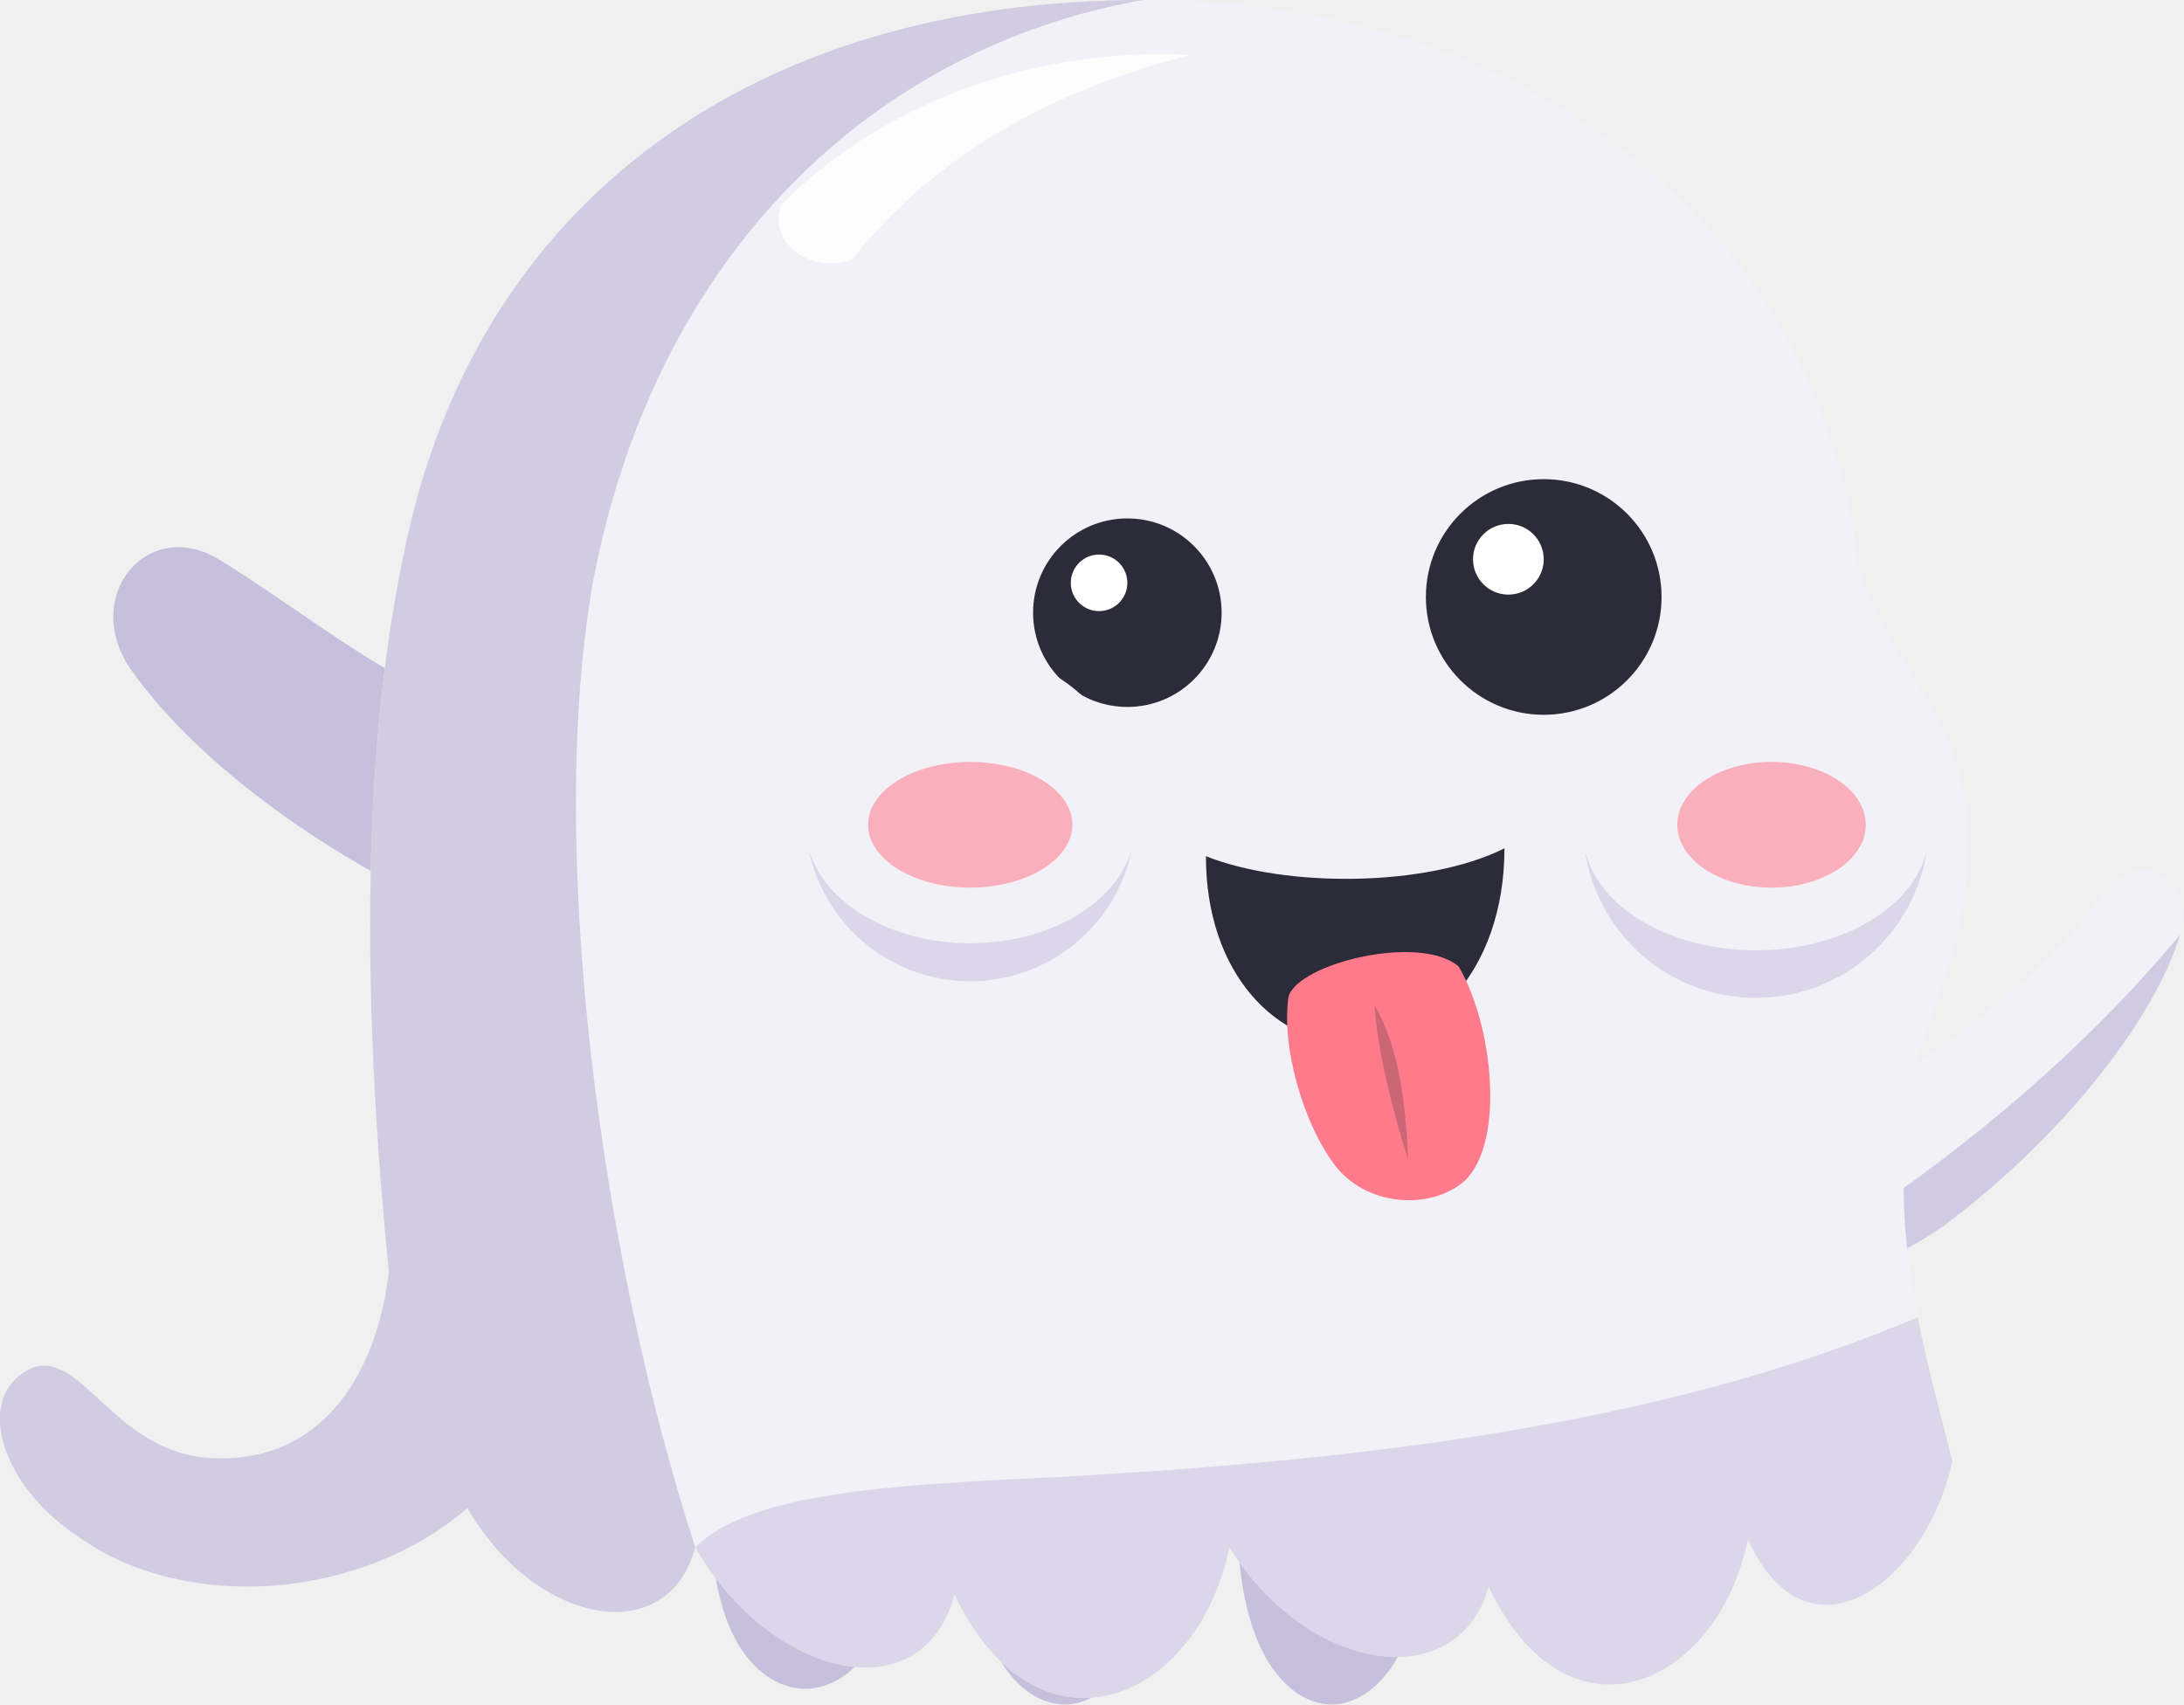
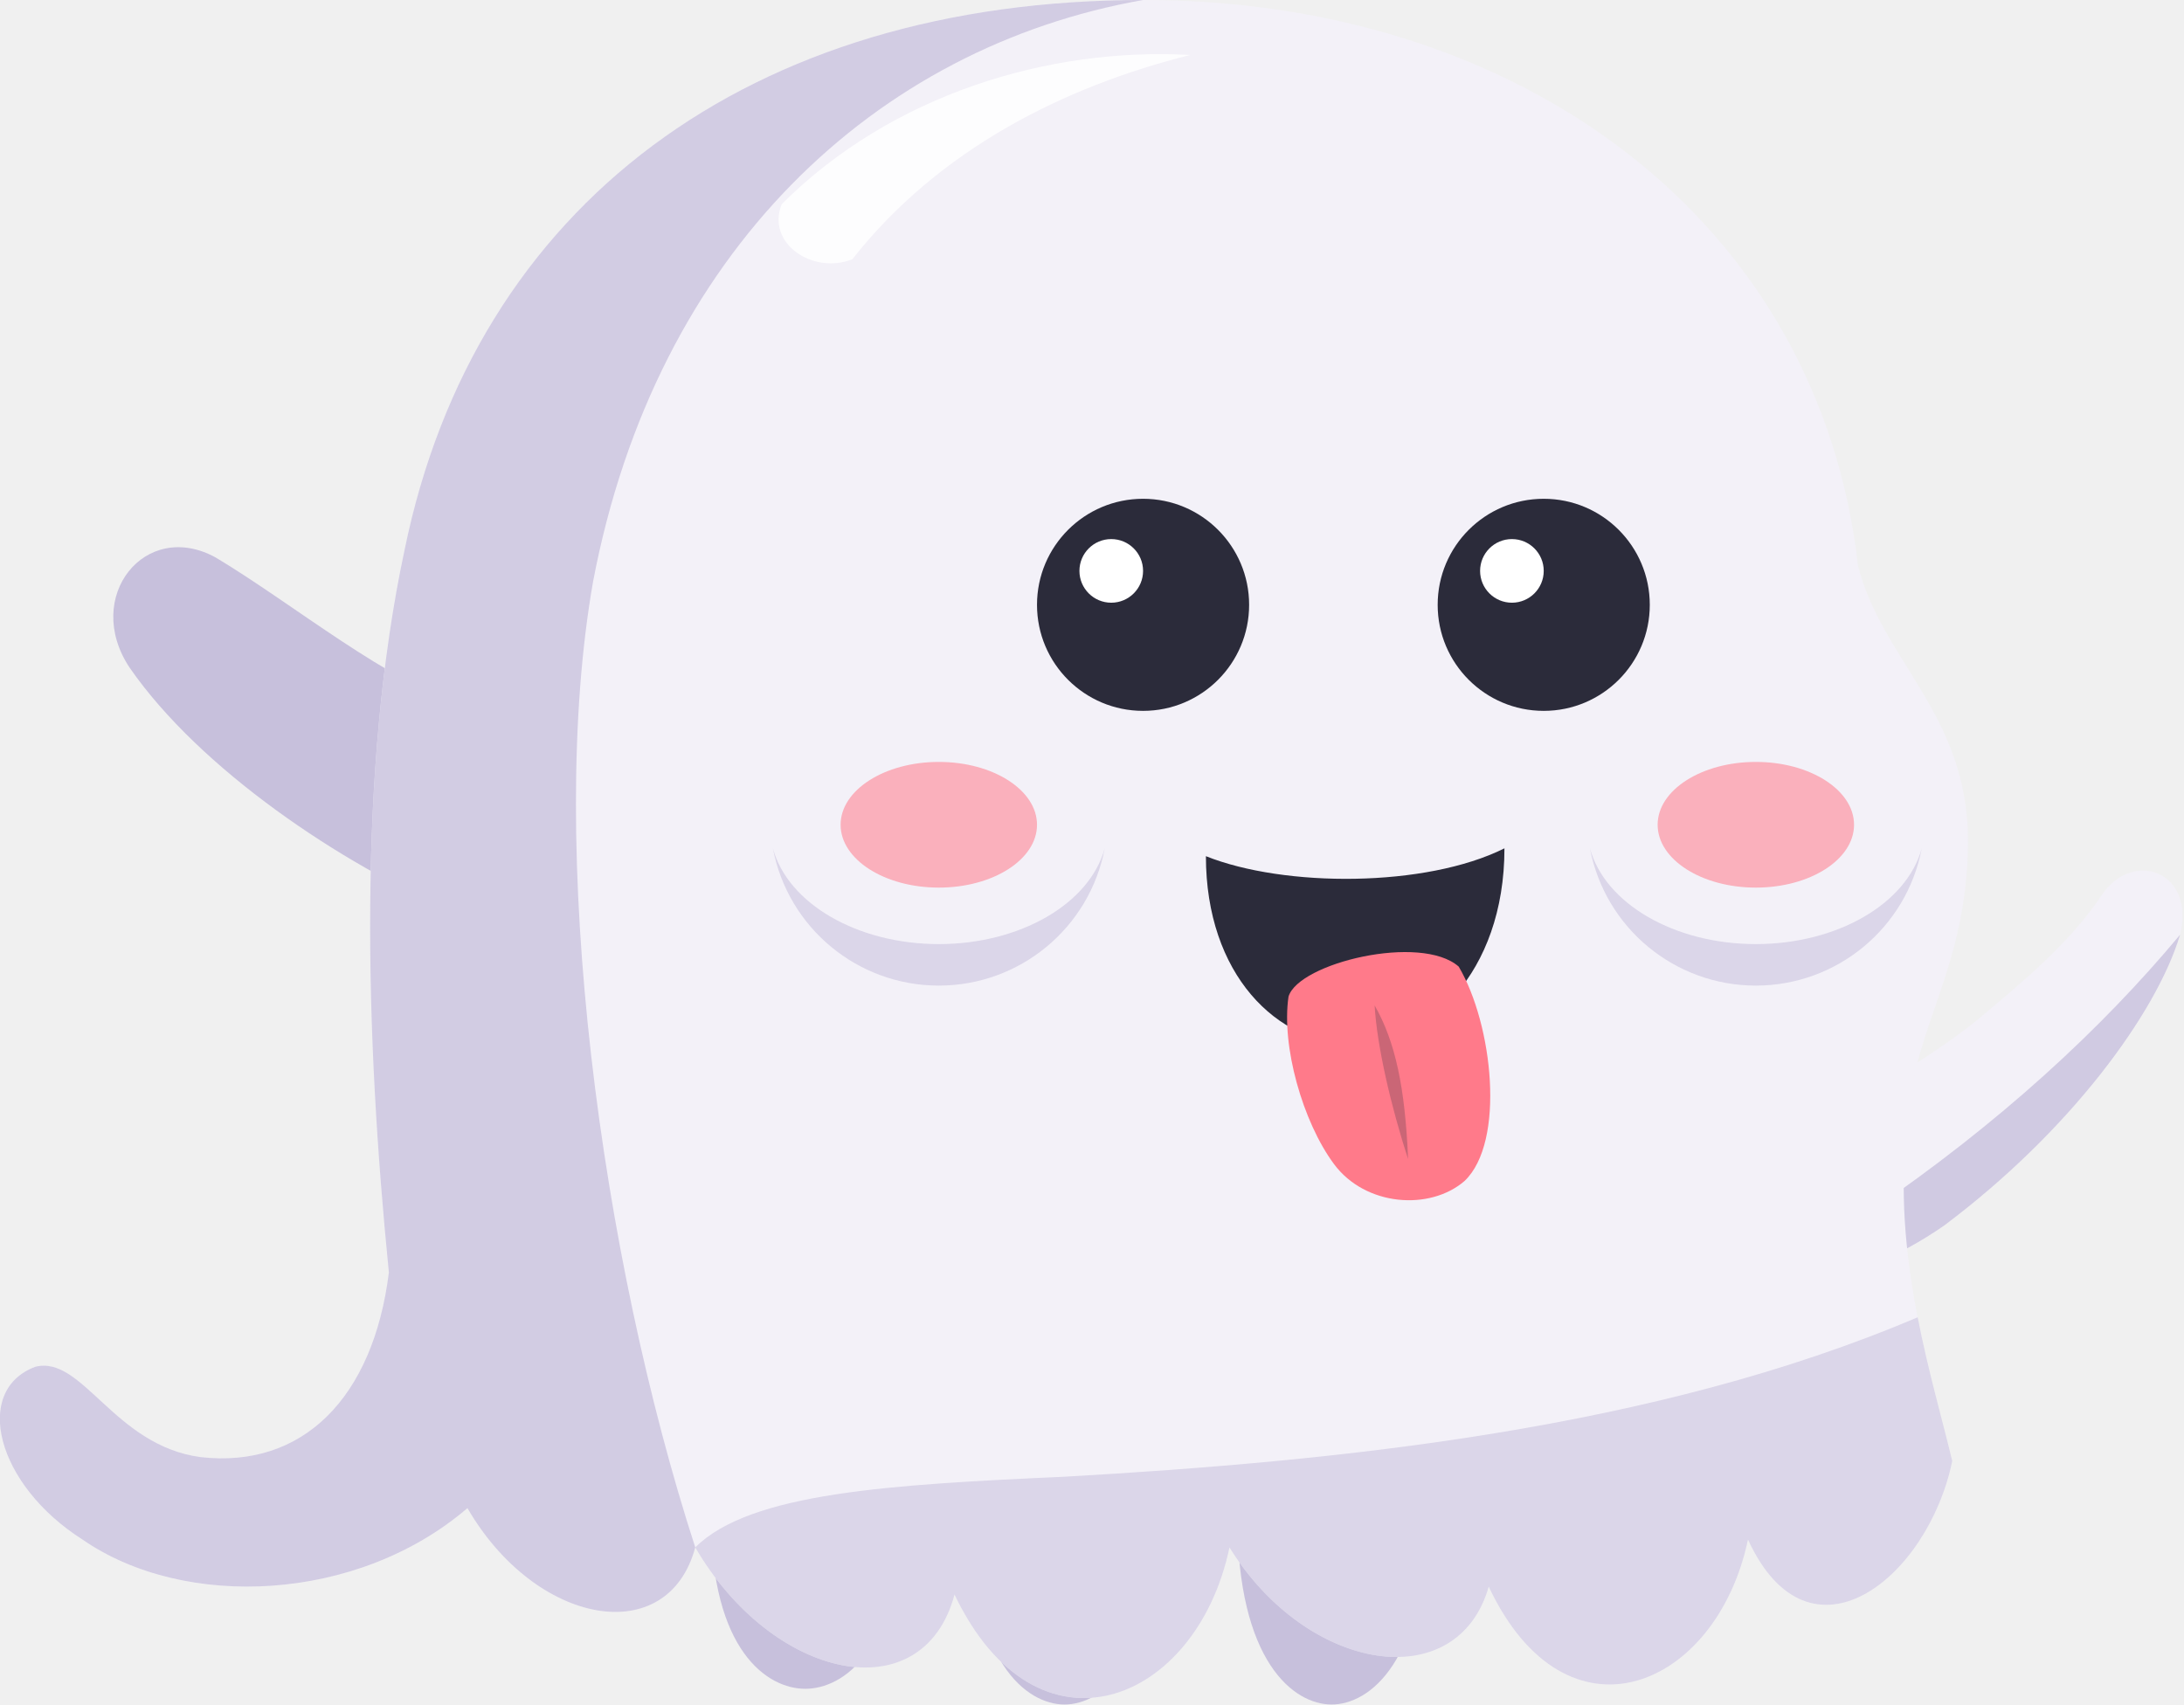
<svg xmlns="http://www.w3.org/2000/svg" viewBox="4.5 8 278 217">
  <g class="part-body" style="transform-box: fill-box; transform-origin: 53% 0%">
    <path d="M196 200 C 196 217.2, 203.2 222, 208 222 C 212.8 222, 220 217.2, 220 200 Z M162 201 C 162 219.6, 169.2 225, 174 225 C 178.8 225, 186 219.6, 186 201 Z M128 201 C 128 219.6, 135.2 225, 140 225 C 144.8 225, 152 219.6, 152 201 Z M95 201 C 95 218.2, 102.2 223, 107 223 C 111.8 223, 119 218.2, 119 201 Z" fill="#c7c0dc" />
    <path d="M62 124 C 48 118, 30 106, 21 93 C 15 84, 23 74, 32 79 C 42 85, 54 95, 64 98 Z" fill="#c7c0dc" />
    <g class="part-arms" style="transform-box: fill-box; transform-origin: 8% 80%">
      <path d="M222 162 C 232 152, 246 146, 256 138 C 262 133, 268 128, 272 122 C 276 116, 284 119, 282 127 C 279 137, 268 152, 252 164 C 242 171, 230 174, 222 174 Z" fill="#f3f1f8" />
      <path d="M242.6 162.2 C 259 151, 272 139, 282 127 C 279 137, 268 152, 252 164 C 249 166.1, 245.8 167.8, 242.6 169.2 Z" fill="#c7c0dc" opacity="0.8" />
    </g>
    <path d="M150 8 C 198 8, 236 36, 241 80 C 244 92, 255 99, 255 115 C 255 131, 248 139, 247.5 150 C 245 166, 250 182, 253 194 C 249.9 209, 234.8 221, 227 204 C 223 223, 203.9 231, 194 210 C 190 224, 170.9 221, 161 205 C 156.8 225, 136.5 233, 126 211 C 122 226, 102.9 222, 93 205 C 89.5 218, 72.7 215, 64 200 C 50 212, 28 213, 15 204 C 4 197, 1 185, 9 182 C 15 180.5, 19 192, 30 193.5 C 43 195, 52 186, 54 170 C 51 140, 50 106, 56 78 C 65 34, 100 8, 150 8 Z" fill="#f3f1f8" />
    <path d="M150 8 C 116 14, 88 40, 80 82 C 74 116, 81 168, 93 205 C 89.5 218, 72.7 215, 64 200 C 50 212, 28 213, 15 204 C 4 197, 1 185, 9 182 C 15 180.5, 19 192, 30 193.5 C 43 195, 52 186, 54 170 C 51 140, 50 106, 56 78 C 65 34, 100 8, 150 8 Z" fill="#c7c0dc" opacity="0.75" />
    <path d="M253 194 C 249.9 209, 234.8 221, 227 204 C 223 223, 203.9 231, 194 210 C 190 224, 170.9 221, 161 205 C 156.8 225, 136.5 233, 126 211 C 122 226, 102.9 222, 93 205 C 100 198, 118 197, 140 196 C 175 194, 215 190, 248.6 175.7 C 249.9 182.4, 251.7 188.6, 253 194 Z" fill="#c7c0dc" opacity="0.55" />
    <path d="M104 34 C 118 20, 138 14, 156 15 C 140 19, 124 27, 113 41 C 108 43, 102 39, 104 34 Z" fill="#ffffff" opacity="0.85" />
-     <circle cx="148" cy="86" r="12" fill="#2b2b3a" />
-     <circle cx="144.4" cy="82.2" r="3.6" fill="#ffffff" />
-     <circle cx="201" cy="84" r="15" fill="#2b2b3a" />
-     <circle cx="196.5" cy="79.2" r="4.5" fill="#ffffff" />
-     <circle cx="128" cy="112" r="21" fill="#f3f1f8" />
-     <circle cx="228" cy="112" r="22" fill="#f3f1f8" />
-     <path d="M107.4 116 A21 21 0 0 0 148.6 116 A21 15 0 0 1 107.4 116 Z M206.2 116 A22 22 0 0 0 249.8 116 A22 15 0 0 1 206.2 116 Z" fill="#c7c0dc" opacity="0.55" />
-     <ellipse cx="128" cy="113" rx="13" ry="8" fill="#ff7a8a" opacity="0.55" />
-     <ellipse cx="230" cy="113" rx="12" ry="8" fill="#ff7a8a" opacity="0.55" />
+     <circle cx="150" cy="85" r="13.5" fill="#2b2b3a" />
+     <circle cx="145.95" cy="80.68" r="4.05" fill="#ffffff" />
+     <circle cx="201" cy="85" r="13.5" fill="#2b2b3a" />
+     <circle cx="196.95" cy="80.68" r="4.05" fill="#ffffff" />
+     <circle cx="124" cy="112" r="21.5" fill="#f3f1f8" />
+     <circle cx="228" cy="112" r="21.5" fill="#f3f1f8" />
+     <path d="M102.88 116 A21.5 21.5 0 0 0 145.12 116 A21.5 15 0 0 1 102.88 116 Z M206.88 116 A21.5 21.5 0 0 0 249.12 116 A21.5 15 0 0 1 206.88 116 Z" fill="#c7c0dc" opacity="0.55" />
+     <ellipse cx="124" cy="113" rx="12.5" ry="8" fill="#ff7a8a" opacity="0.55" />
+     <ellipse cx="228" cy="113" rx="12.5" ry="8" fill="#ff7a8a" opacity="0.55" />
    <path d="M158 117 C 168 121, 186 121, 196 116 C 196 132, 186 141, 177 141 C 167 141, 158 132, 158 117 Z" fill="#2b2b3a" />
    <g transform="rotate(-10 179 131)">
      <path d="M168 133 C 170 129, 186 128, 190 133 C 193 141, 192 156, 186 160 C 181 163, 173 161, 170 155 C 167 149, 166 139, 168 133 Z" fill="#ff7a8a" />
      <path d="M178.6 136 C 180.4 141, 180.6 147, 179.4 156 C 178.4 149, 178 141, 178.6 136 Z" fill="#2b2b3a" opacity="0.25" />
    </g>
  </g>
</svg>
